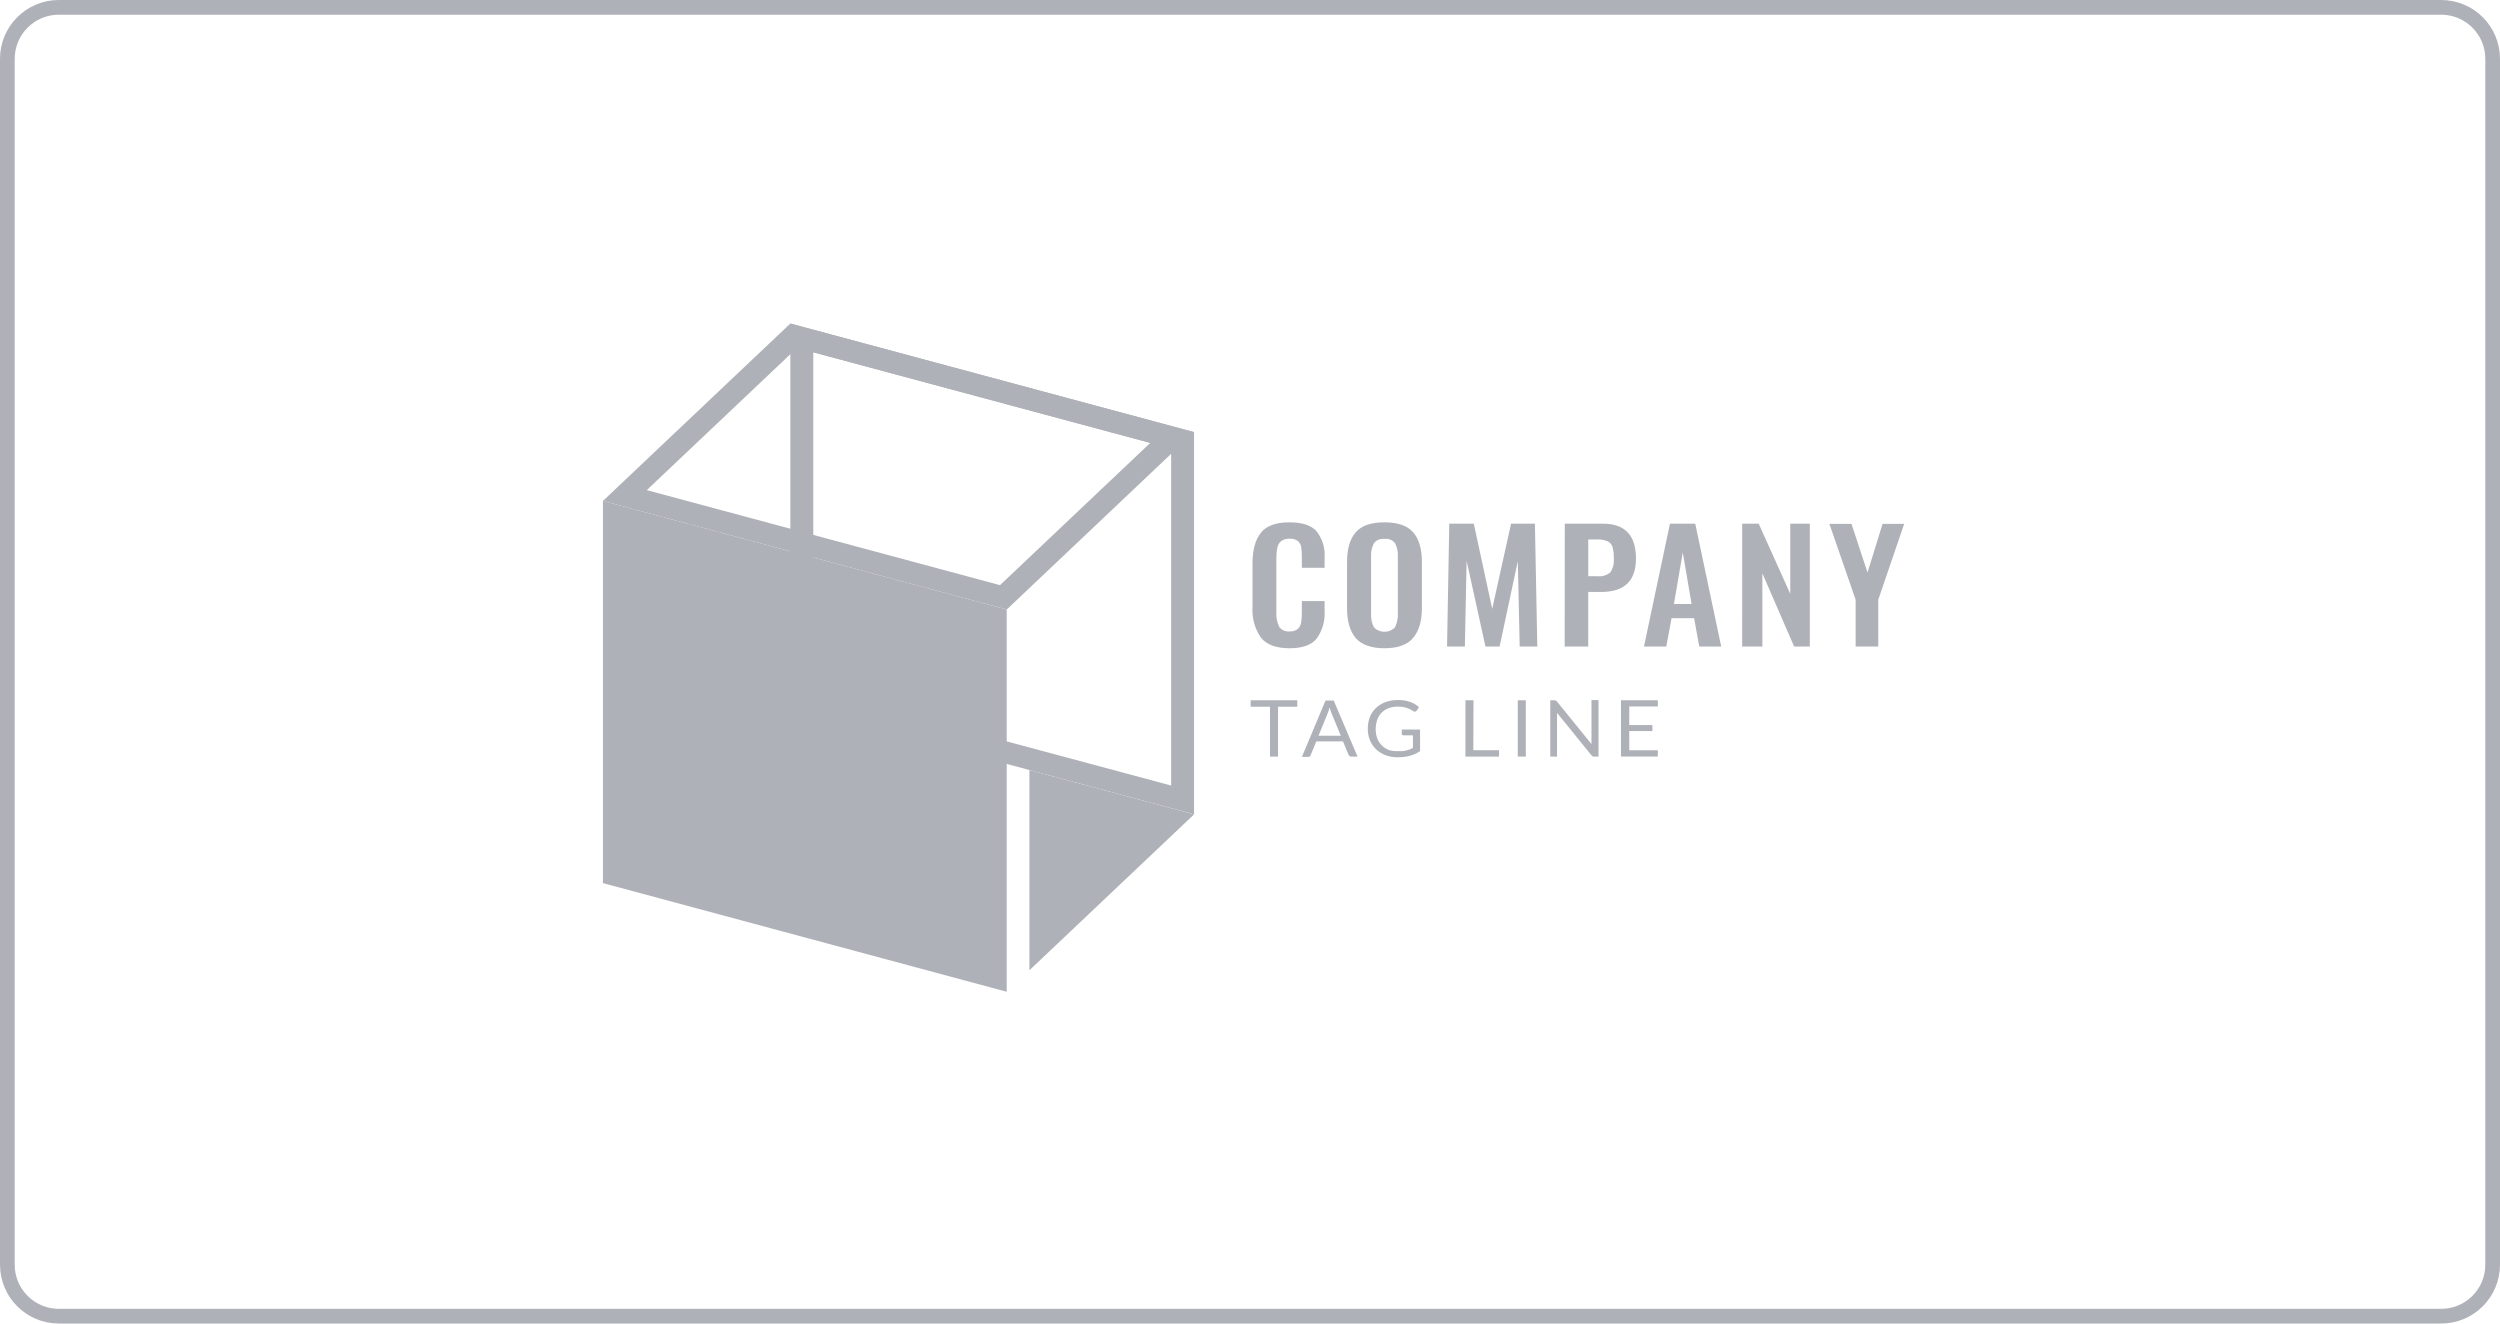
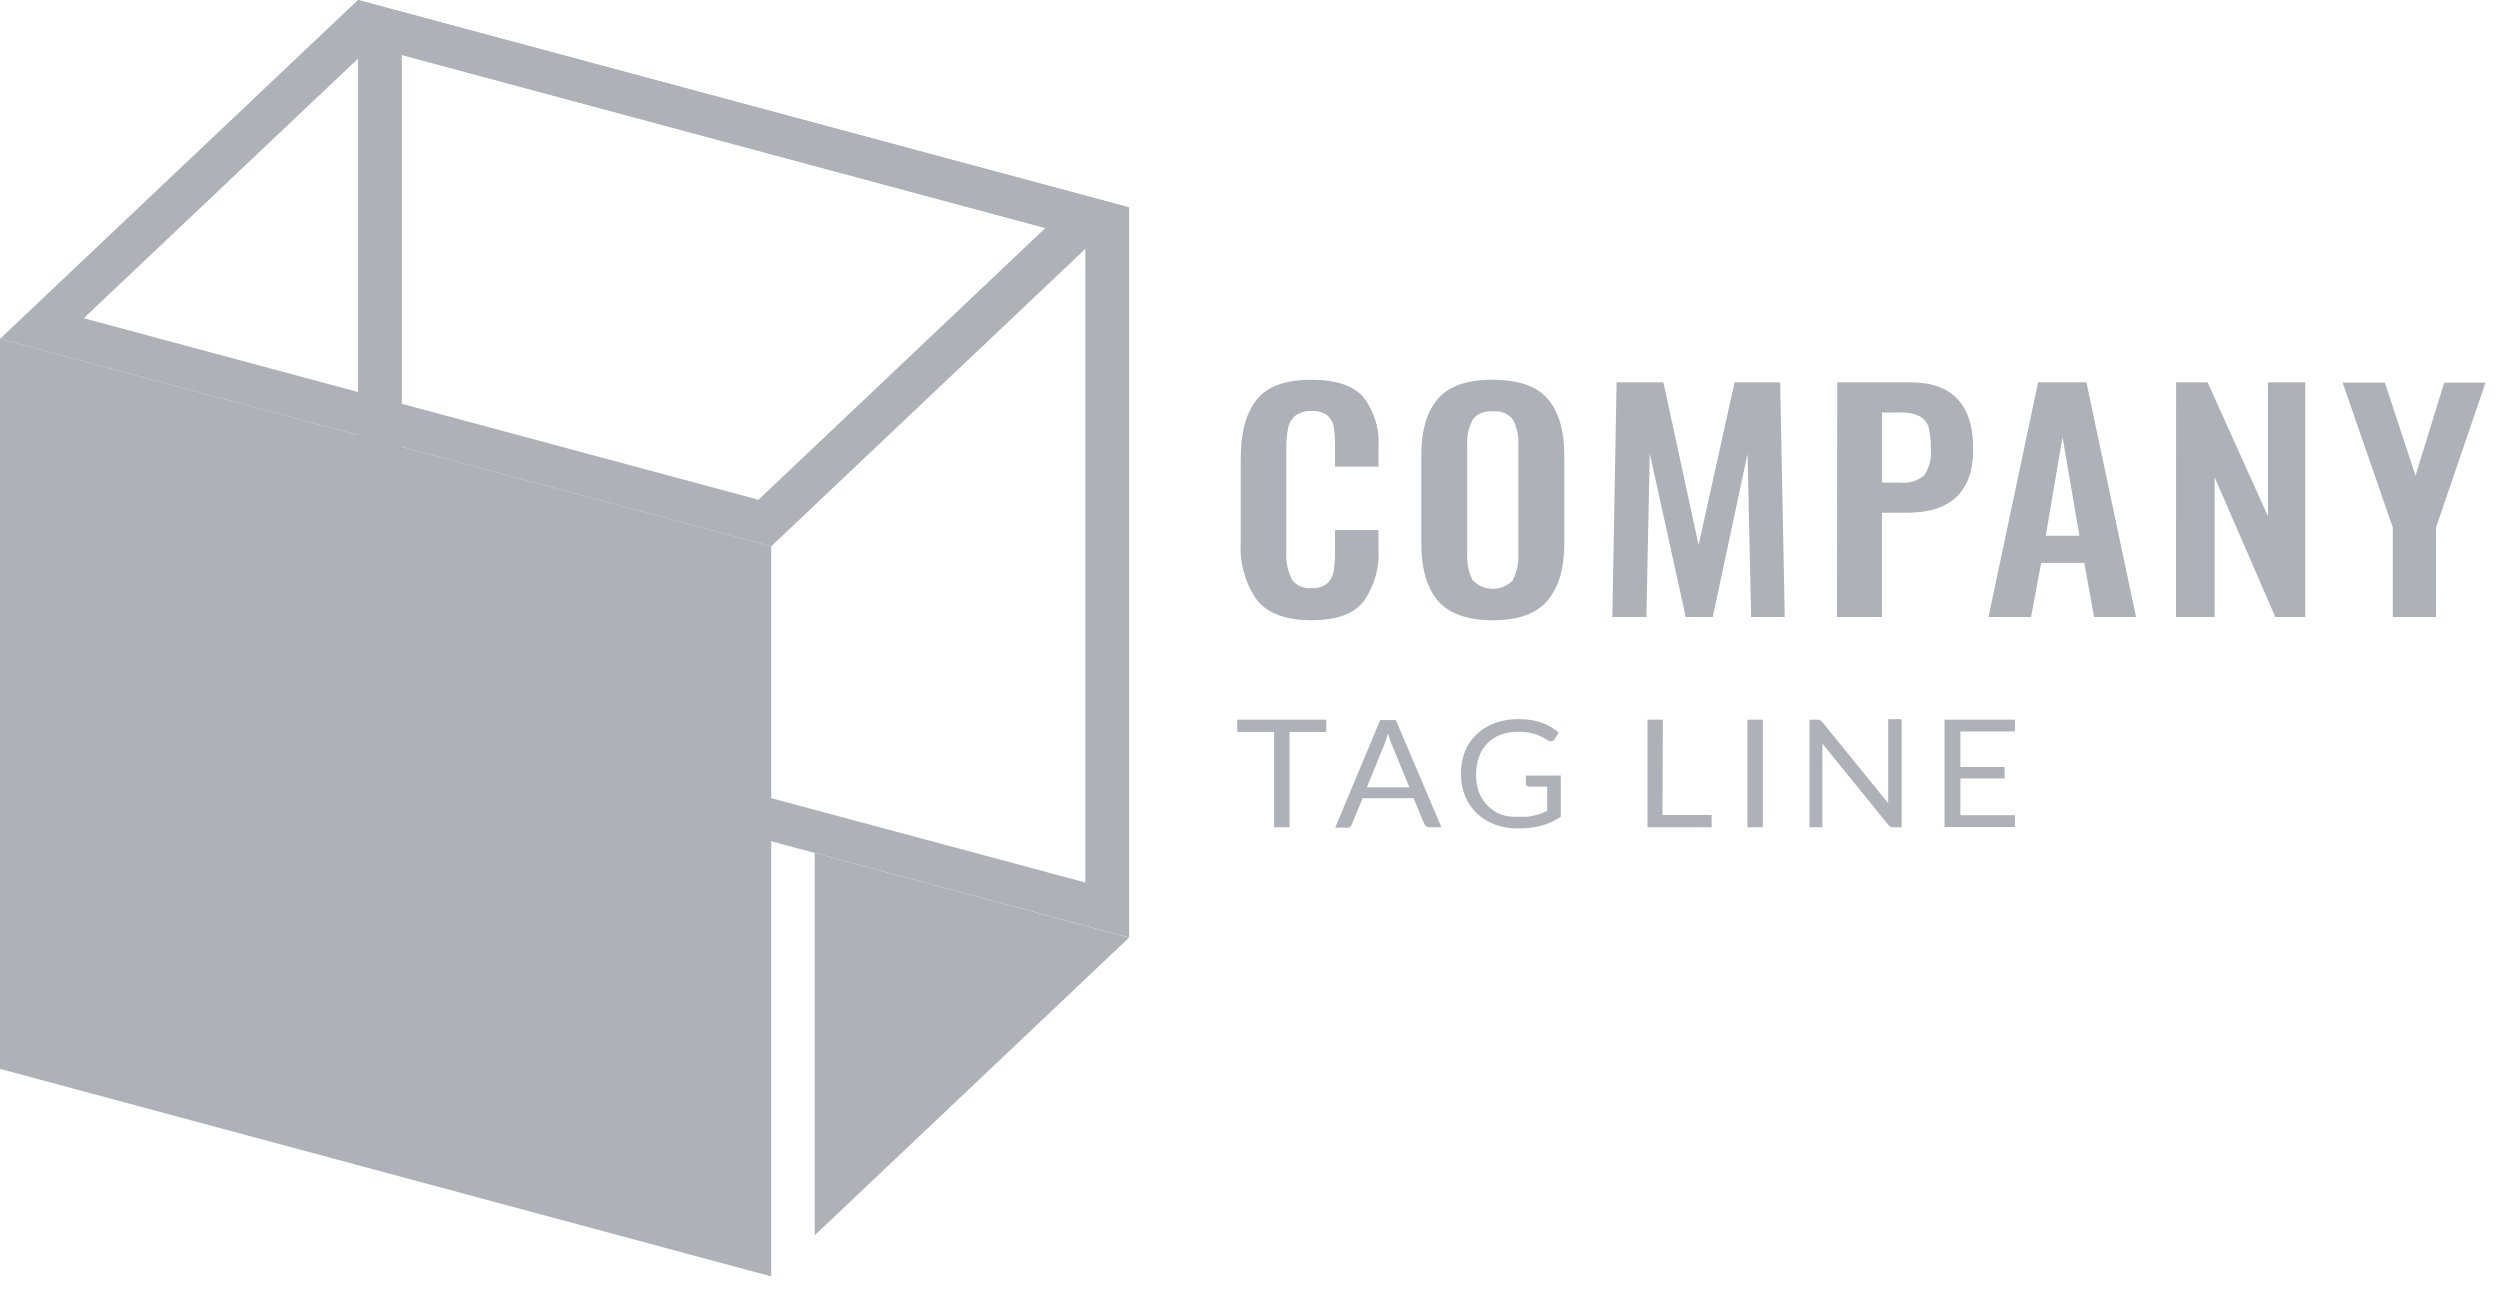
- <svg xmlns="http://www.w3.org/2000/svg" width="170" height="90" fill="none">
-   <rect x=".5" y=".5" width="169" height="89" rx="3.5" stroke="#AFB1B8" />
-   <path d="M85.74 43.353a3.259 3.259 0 01-.57-2.057v-2.983c0-.914.189-1.609.567-2.084.378-.475 1.028-.712 1.949-.71.865 0 1.48.202 1.843.607.396.516.589 1.147.544 1.784v.7h-1.547v-.71a3.961 3.961 0 00-.045-.694.69.69 0 00-.221-.413.836.836 0 00-.561-.16.886.886 0 00-.59.17.81.81 0 00-.256.455c-.045.243-.065.49-.061.737v3.62c-.025.349.043.698.198 1.016a.734.734 0 00.31.246.78.78 0 00.399.058.788.788 0 00.548-.164.748.748 0 00.23-.44c.037-.24.053-.483.048-.725v-.735h1.548v.67a2.914 2.914 0 01-.535 1.876c-.355.443-.961.664-1.852.664-.891 0-1.564-.236-1.946-.728zM92.186 43.384c-.391-.465-.587-1.141-.587-2.036V38.21c0-.886.196-1.556.587-2.011.39-.455 1.044-.682 1.961-.68.91 0 1.56.227 1.952.68.39.455.59 1.125.59 2.011v3.138c0 .886-.2 1.565-.597 2.033-.397.467-1.044.7-1.945.7-.9 0-1.567-.236-1.961-.697zm2.682-.753c.14-.29.204-.61.186-.928V37.86a1.843 1.843 0 00-.183-.91.738.738 0 00-.316-.25.784.784 0 00-.408-.053.794.794 0 00-.41.054.75.75 0 00-.317.25c-.141.283-.205.596-.186.91v3.859c-.02.32.044.638.186.928a.96.96 0 00.326.23 1.008 1.008 0 00.796 0 .96.96 0 00.326-.23v-.018zM98.55 35.61h1.667l1.253 5.79 1.282-5.79h1.622l.163 8.356h-1.198l-.128-5.807-1.238 5.807h-.961l-1.282-5.828-.119 5.828H98.4l.15-8.355zM106.406 35.61h2.596c1.496 0 2.243.791 2.243 2.373 0 1.515-.787 2.271-2.362 2.27h-.884v3.713h-1.603l.01-8.355zm2.218 3.571c.158.02.319.006.471-.04.152-.045.292-.122.41-.224.184-.282.265-.613.231-.943a2.85 2.85 0 00-.077-.758.635.635 0 00-.118-.23.676.676 0 00-.202-.168 1.532 1.532 0 00-.715-.133h-.622v2.496h.622zM113.556 35.61h1.721l1.766 8.356h-1.494l-.349-1.927h-1.535l-.359 1.927h-1.516l1.766-8.355zm1.471 5.462l-.599-3.508-.6 3.508h1.199zM118.469 35.61h1.122l2.147 4.767V35.61h1.33v8.355h-1.067l-2.16-4.976v4.976h-1.375l.003-8.355zM126.184 40.78l-1.786-5.158h1.504l1.089 3.313 1.023-3.313h1.471l-1.763 5.158v3.186h-1.538V40.78zM88.215 47.619v.437h-1.308v3.395h-.548v-3.395h-1.314v-.437h3.17zM92.314 51.451h-.423a.177.177 0 01-.119-.036.196.196 0 01-.07-.088l-.378-.91H89.51l-.378.91a.258.258 0 01-.058.103.183.183 0 01-.119.036h-.423l1.603-3.831h.557l1.622 3.816zm-2.654-1.423h1.513l-.64-1.56a2.964 2.964 0 01-.12-.36l-.06.203-.058.16-.635 1.557zM95.077 51.075c.1.005.2.005.3 0 .088-.009.173-.024.257-.046a1.82 1.82 0 00.231-.07c.07-.027.141-.06.215-.094v-.861h-.641a.12.12 0 01-.087-.03.087.087 0 01-.032-.07v-.295h1.244v1.469a2.355 2.355 0 01-.676.312 2.655 2.655 0 01-.401.08 4.459 4.459 0 01-.468.024 2.252 2.252 0 01-.808-.143 1.937 1.937 0 01-.64-.4 1.849 1.849 0 01-.414-.607 2.076 2.076 0 01-.147-.795 2.155 2.155 0 01.144-.801c.092-.228.233-.434.413-.607.183-.173.401-.308.641-.398.275-.098.566-.146.859-.143.15 0 .298.011.446.034.13.02.258.053.38.097.113.04.22.09.321.152.099.06.192.127.28.2l-.155.237a.14.14 0 01-.052.052.15.15 0 01-.073.02.196.196 0 01-.099-.03 1.923 1.923 0 01-.157-.09 1.372 1.372 0 00-.215-.104 1.873 1.873 0 00-.295-.085 2.255 2.255 0 00-.407-.033 1.743 1.743 0 00-.618.106 1.337 1.337 0 00-.471.303c-.133.138-.235.3-.298.477a1.954 1.954 0 000 1.277c.07.18.179.345.32.483.132.131.291.234.468.303.204.066.42.092.635.076zM100.185 51.014h1.75v.437H99.65v-3.832h.548l-.013 3.395zM103.756 51.45h-.548V47.62h.548v3.832zM105.794 47.637a.27.27 0 01.083.07l2.343 2.889a1.036 1.036 0 010-.137v-2.855h.478v3.847h-.276a.242.242 0 01-.119-.021.318.318 0 01-.086-.073l-2.34-2.885v2.979h-.458V47.62h.285c.031 0 .062.006.09.018zM112.732 47.619v.422h-1.942v1.265h1.574v.406h-1.574v1.308h1.942v.422h-2.506v-3.823h2.506zM55.303 23.954l24.335 6.541v22.922L55.303 46.88V23.954zM53.743 22v25.992l27.453 7.382v-25.99L53.743 22z" fill="#AFB1B8" />
-   <path d="M68.457 67.44L41 60.052v-25.99l27.457 7.385V67.44z" fill="#AFB1B8" />
-   <path d="M54.198 23.66l24.018 6.459L68 39.79l-24.02-6.462 10.217-9.67zM53.743 22L41 34.063l27.457 7.385 12.739-12.063L53.743 22zM70.001 65.978l11.195-10.6-11.195-3.013v13.613z" fill="#AFB1B8" />
+ <svg xmlns="http://www.w3.org/2000/svg" width="89" height="46" fill="none">
+   <path d="M44.74 21.353a3.259 3.259 0 01-.57-2.057v-2.982c0-.915.189-1.61.567-2.085.378-.475 1.028-.712 1.949-.71.865 0 1.48.202 1.843.607.396.516.589 1.147.544 1.784v.7h-1.547v-.71a3.961 3.961 0 00-.045-.694.69.69 0 00-.221-.413.836.836 0 00-.561-.16.886.886 0 00-.59.17.81.81 0 00-.257.455c-.044.243-.064.49-.06.737v3.62c-.025.349.044.698.198 1.016a.734.734 0 00.31.247.78.78 0 00.399.057.788.788 0 00.548-.164.748.748 0 00.23-.44c.037-.24.053-.483.049-.725v-.735h1.547v.67a2.914 2.914 0 01-.535 1.876c-.355.443-.961.664-1.852.664-.891 0-1.564-.236-1.946-.728zM51.186 21.384c-.391-.465-.587-1.141-.587-2.036V16.21c0-.886.196-1.556.587-2.011.39-.455 1.044-.682 1.961-.68.91 0 1.56.227 1.952.68.39.455.59 1.125.59 2.011v3.138c0 .886-.2 1.565-.597 2.033-.397.467-1.044.7-1.945.7-.9 0-1.567-.236-1.961-.697zm2.682-.753c.14-.29.204-.61.186-.928v-3.841a1.843 1.843 0 00-.183-.91.738.738 0 00-.316-.25.784.784 0 00-.408-.054.794.794 0 00-.41.054.75.75 0 00-.318.25c-.14.283-.204.596-.185.91v3.859c-.02.32.044.638.185.928a.96.96 0 00.327.23 1.008 1.008 0 00.796 0 .96.96 0 00.326-.23v-.018zM57.55 13.61h1.667l1.253 5.79 1.282-5.79h1.622l.163 8.356H62.34l-.128-5.807-1.238 5.807h-.961l-1.282-5.828-.119 5.828H57.4l.15-8.355zM65.406 13.61h2.596c1.496 0 2.244.791 2.244 2.373 0 1.515-.788 2.271-2.362 2.27h-.885v3.713h-1.602l.01-8.355zm2.218 3.571c.158.02.319.006.471-.04.152-.045.292-.122.41-.223.184-.283.265-.614.231-.944a2.859 2.859 0 00-.077-.758.633.633 0 00-.118-.23.672.672 0 00-.202-.168 1.529 1.529 0 00-.715-.133h-.622v2.496h.622zM72.556 13.61h1.721l1.766 8.356h-1.494l-.349-1.927h-1.535l-.36 1.927H70.79l1.766-8.355zm1.471 5.462l-.6-3.508-.599 3.508h1.199zM77.469 13.61h1.122l2.147 4.767V13.61h1.33v8.355h-1.067l-2.16-4.976v4.976h-1.375l.003-8.355zM85.184 18.78l-1.786-5.158h1.504l1.09 3.313 1.022-3.313h1.47l-1.762 5.158v3.186h-1.538V18.78zM47.215 25.619v.437h-1.308v3.395h-.548v-3.395h-1.314v-.437h3.17zM51.314 29.451h-.423a.177.177 0 01-.119-.036.196.196 0 01-.07-.088l-.378-.91H48.51l-.378.91a.258.258 0 01-.058.103.183.183 0 01-.119.036h-.423l1.603-3.832h.557l1.622 3.817zm-2.654-1.423h1.513l-.64-1.56a2.964 2.964 0 01-.12-.36l-.06.203-.058.16-.635 1.557zM54.077 29.075c.1.005.2.005.3 0 .087-.009.173-.024.257-.046a1.82 1.82 0 00.231-.07c.07-.027.141-.06.215-.093v-.862h-.641a.12.12 0 01-.087-.03.087.087 0 01-.032-.07v-.295h1.244v1.469a2.355 2.355 0 01-.676.312 2.655 2.655 0 01-.401.08 4.459 4.459 0 01-.468.024 2.252 2.252 0 01-.808-.143 1.937 1.937 0 01-.64-.4 1.849 1.849 0 01-.414-.607 2.076 2.076 0 01-.147-.795 2.155 2.155 0 01.144-.802c.092-.227.233-.433.413-.606.183-.173.401-.308.641-.398.275-.098.566-.146.859-.142.15 0 .298.01.446.033.13.02.258.052.38.097.113.04.22.09.321.152.099.06.192.127.28.2l-.155.237a.14.14 0 01-.052.052.15.15 0 01-.073.02.196.196 0 01-.099-.03 1.923 1.923 0 01-.157-.09 1.372 1.372 0 00-.215-.104 1.873 1.873 0 00-.295-.085 2.255 2.255 0 00-.407-.033 1.743 1.743 0 00-.618.106 1.337 1.337 0 00-.471.303c-.133.138-.235.3-.298.477a1.954 1.954 0 000 1.277c.07.18.179.345.32.482.132.132.291.235.468.304.204.066.42.092.635.076zM59.185 29.014h1.75v.437H58.65v-3.832h.548l-.013 3.395zM62.756 29.45h-.548V25.62h.548v3.832zM64.794 25.637c.032.018.06.041.083.07l2.343 2.889a.972.972 0 010-.137v-2.855h.478v3.847h-.276a.24.24 0 01-.119-.021.314.314 0 01-.086-.073l-2.34-2.885v2.979h-.458V25.62h.285c.031 0 .062.006.09.018zM71.732 25.619v.422H69.79v1.265h1.574v.406H69.79v1.308h1.942v.422h-2.506v-3.823h2.506zM14.303 1.954l24.335 6.541v22.922L14.305 24.88V1.954zM12.743 0v25.992l27.453 7.382V7.384L12.743 0z" fill="#AFB1B8" />
+   <path d="M27.456 45.44L0 38.052v-25.99l27.456 7.385V45.44z" fill="#AFB1B8" />
+   <path d="M13.198 1.66l24.017 6.459-10.214 9.672-24.02-6.462 10.217-9.67zM12.743 0L0 12.063l27.456 7.385 12.74-12.063L12.743 0zM29.002 43.978l11.194-10.6-11.194-3.013v13.613z" fill="#AFB1B8" />
</svg>
